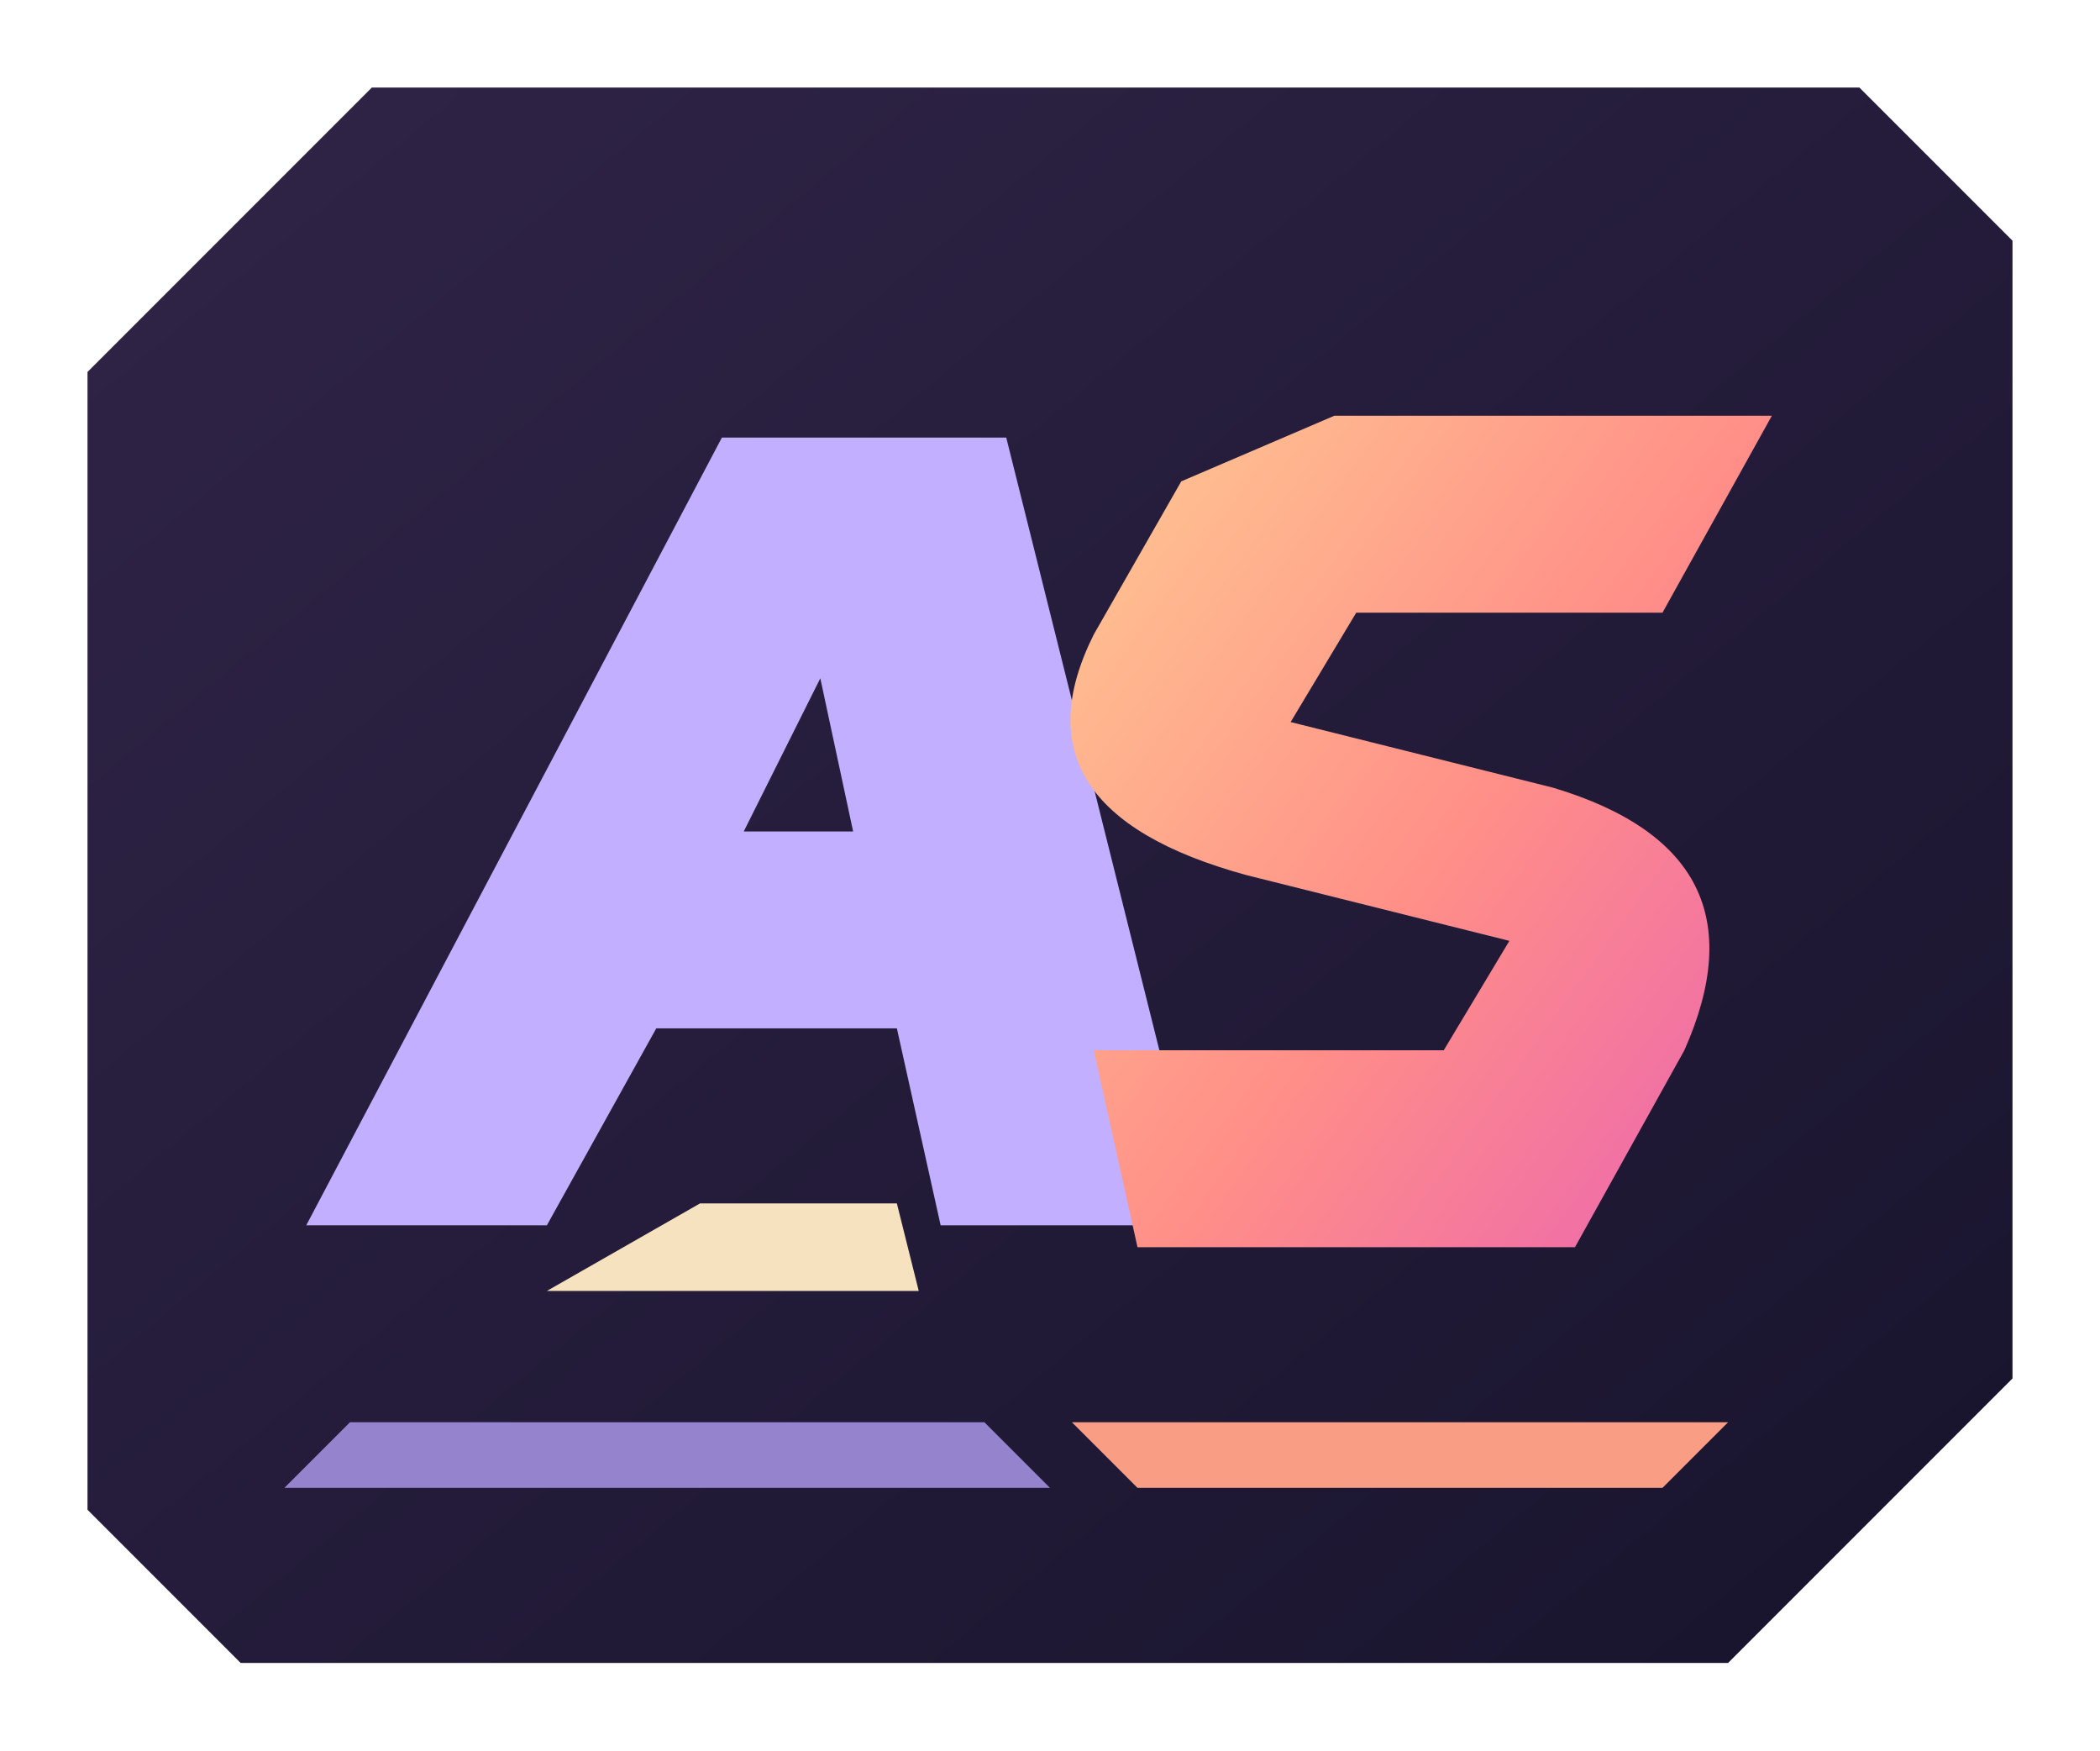
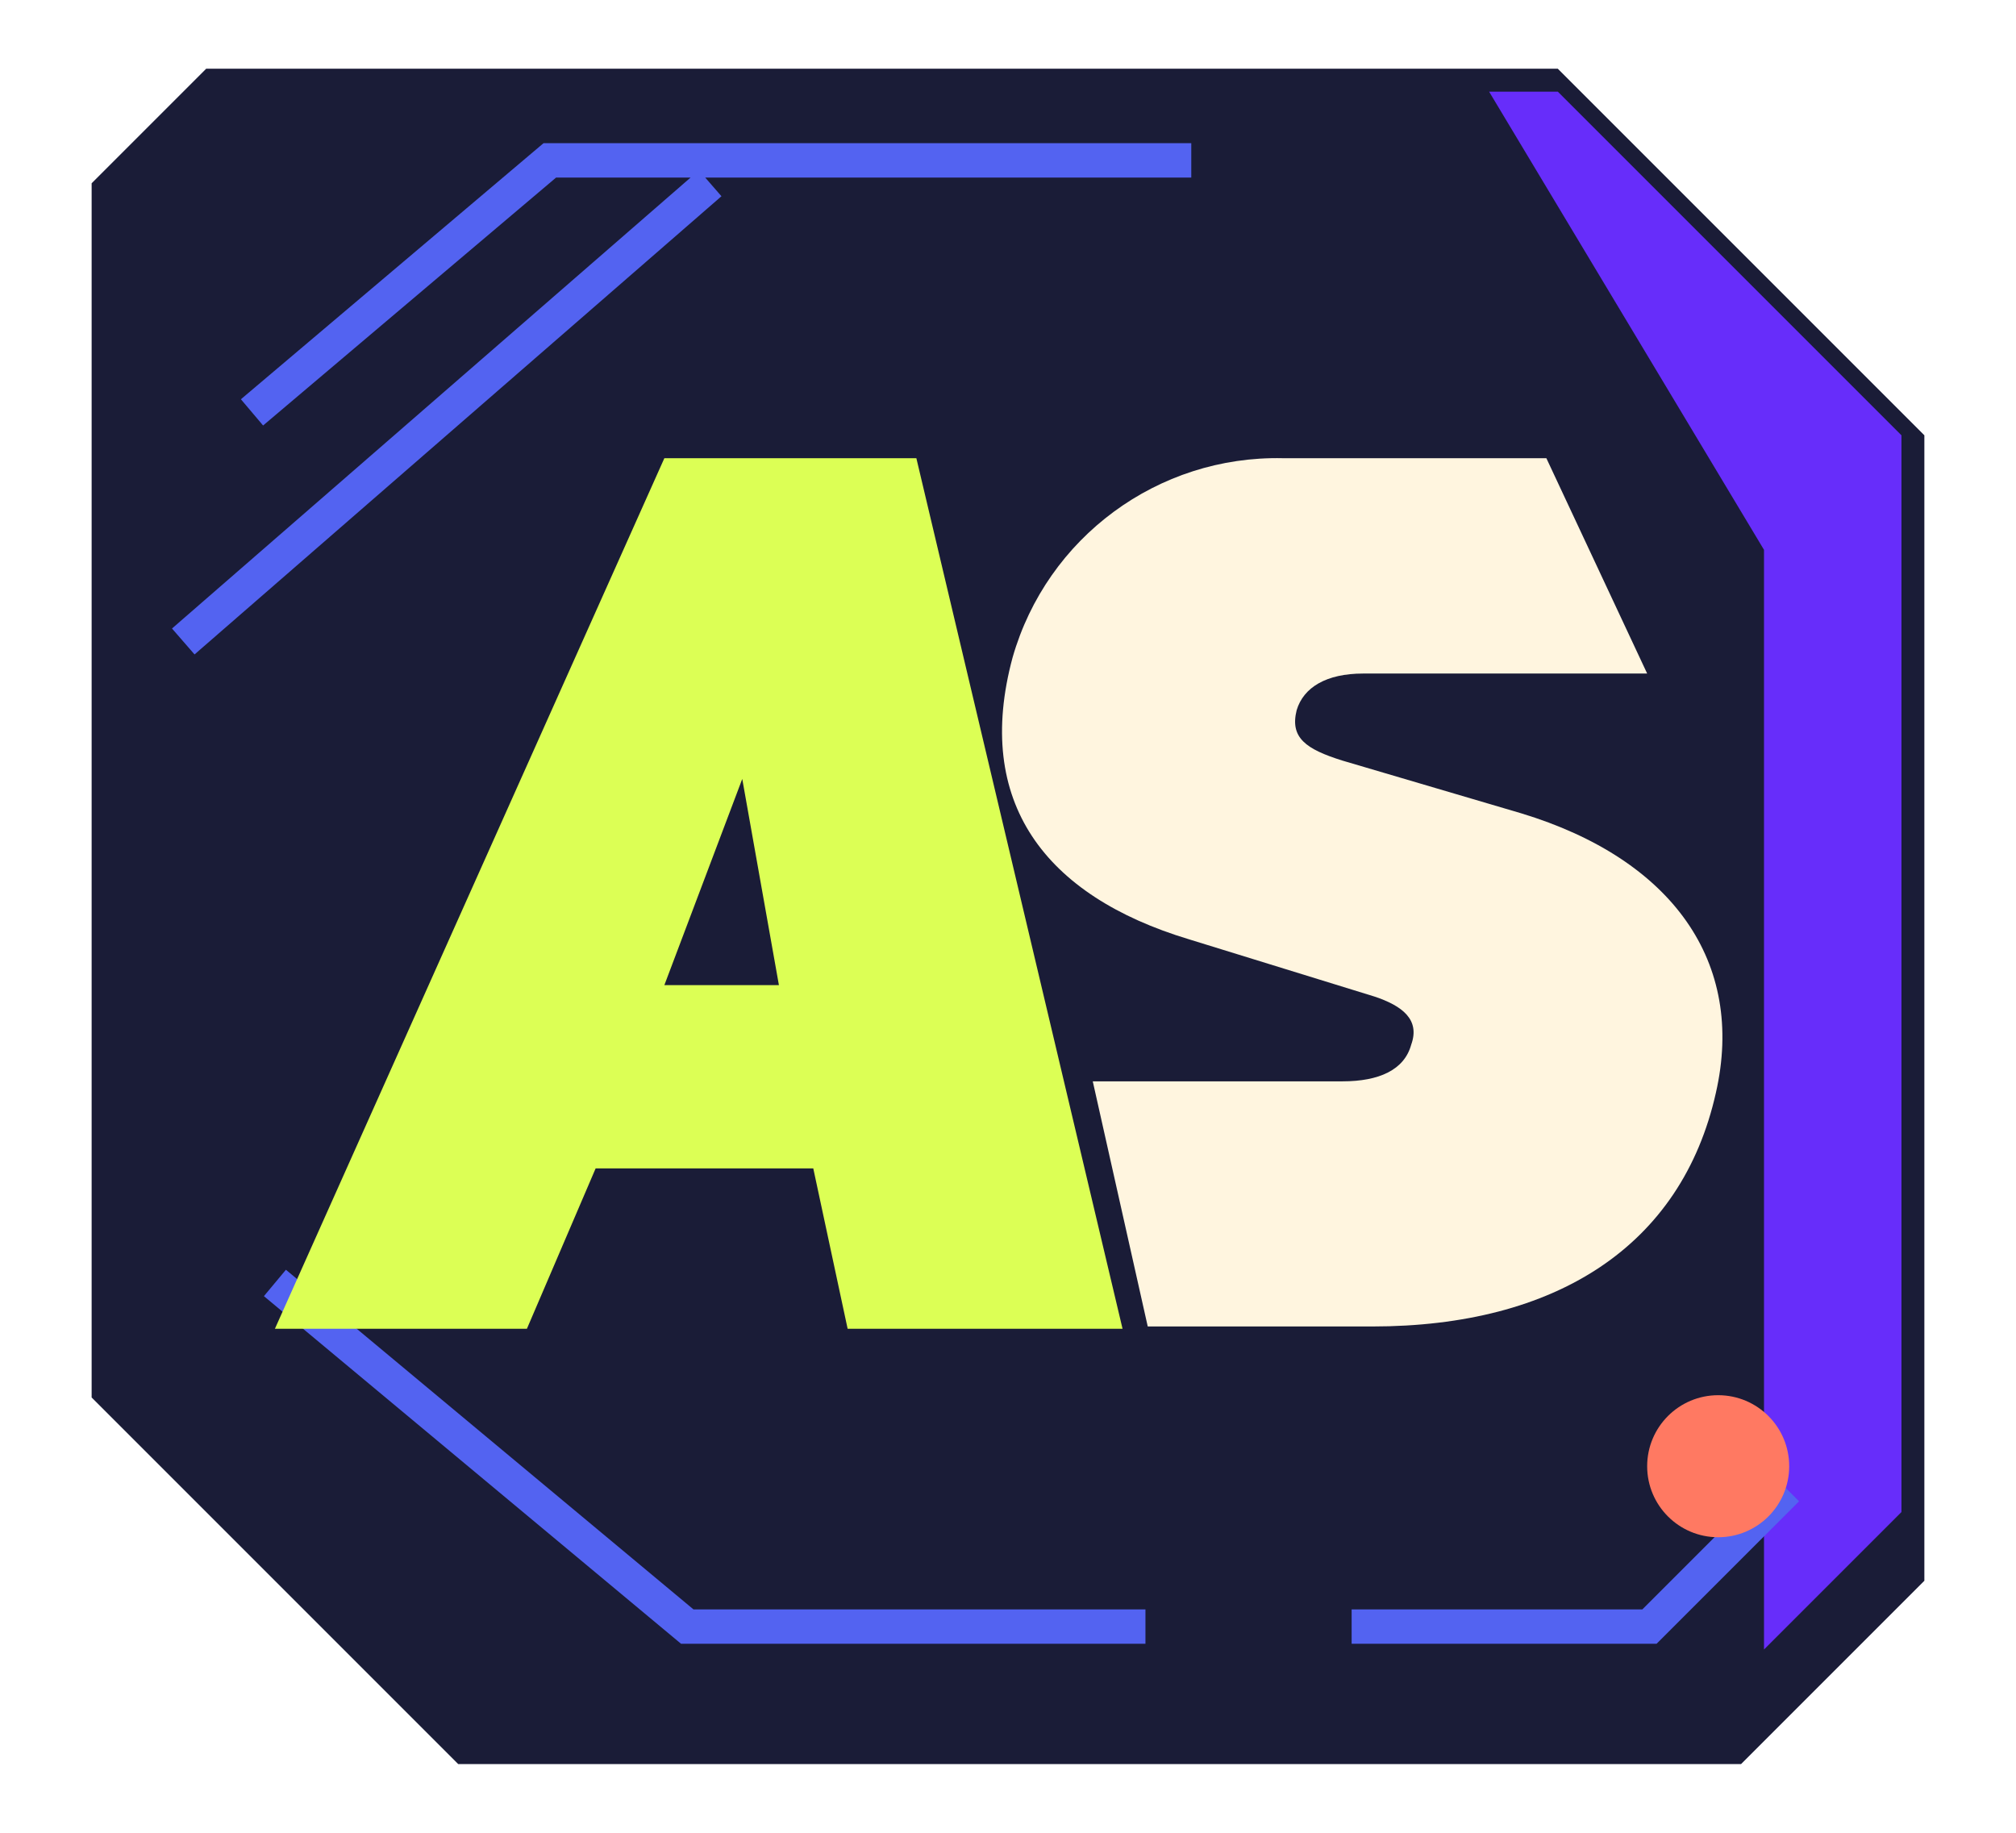
- <svg xmlns="http://www.w3.org/2000/svg" viewBox="0 0 96 80" aria-labelledby="title" role="img">
-   <defs>
-     <linearGradient id="face" x2="1" y2="1">
-       <stop stop-color="#302447" />
-       <stop offset="1" stop-color="#18142d" />
-     </linearGradient>
-     <linearGradient id="ribbon" x1="0" x2="1" y1="0" y2=".85">
-       <stop stop-color="#ffca92" />
-       <stop offset=".58" stop-color="#ff8e88" />
-       <stop offset="1" stop-color="#ed69ac" />
-     </linearGradient>
-   </defs>
-   <path fill="url(#face)" d="M4 17 17 4h68l7 7v52L79 76H11l-7-7z" />
-   <path fill="#c3afff" d="M14 56 33 20h13l9 36H43l-2-9H30l-5 9zm20-18h5l-1.5-7z" fill-rule="evenodd" />
-   <path fill="url(#ribbon)" d="M61 19h20l-5 9H62l-3 5 12 3q10 3 6 12l-5 9H52l-2-9h16l3-5-12-3q-11-3-7-11l4-7z" />
-   <path fill="#f6e2bf" d="m25 59 7-4h9l1 4z" />
-   <path fill="#9683cd" d="M16 65h29l3 3H13z" />
-   <path fill="#fa9d85" d="M49 65h30l-3 3H52z" />
+ <svg xmlns="http://www.w3.org/2000/svg" viewBox="0 0 88 80" role="img" aria-labelledby="title">
+   <path fill="#1a1c37" d="M9 3h59l16 16v50l-8 8H20L4 61V8z" />
+   <path fill="#672dfa" d="M65 4h3l15 15v47l-6 6V24z" />
+   <path fill="none" stroke="#5363f1" stroke-width="1.5" d="M11 18 24 7h28M8 28 31 8m28 63h13l6-6M12 56l18 15h20" />
+   <path fill="#dcff55" fill-rule="evenodd" d="M12 58 29 20h11l9 38H37l-1.5-7H26l-3 7zm17-15h5l-1.6-9z" />
+   <path fill="#fff5df" d="M67.5 20H56a12 12 0 0 0-11.8 8.7c-1.7 6.3 1.4 10.4 7.7 12.3l8.1 2.5c1.2.4 2 1 1.6 2.1-.3 1.1-1.4 1.6-3 1.6H47.7l2.4 10.7h9.8c8 0 13.5-3.5 15-10.2 1.3-5.7-1.9-10.2-8.5-12.2l-7.8-2.3c-1.6-.5-2.3-1-2-2.2.3-1 1.3-1.6 2.9-1.6h12.4z" />
+   <circle cx="75" cy="64" r="3.1" fill="#ff7962" />
</svg>
